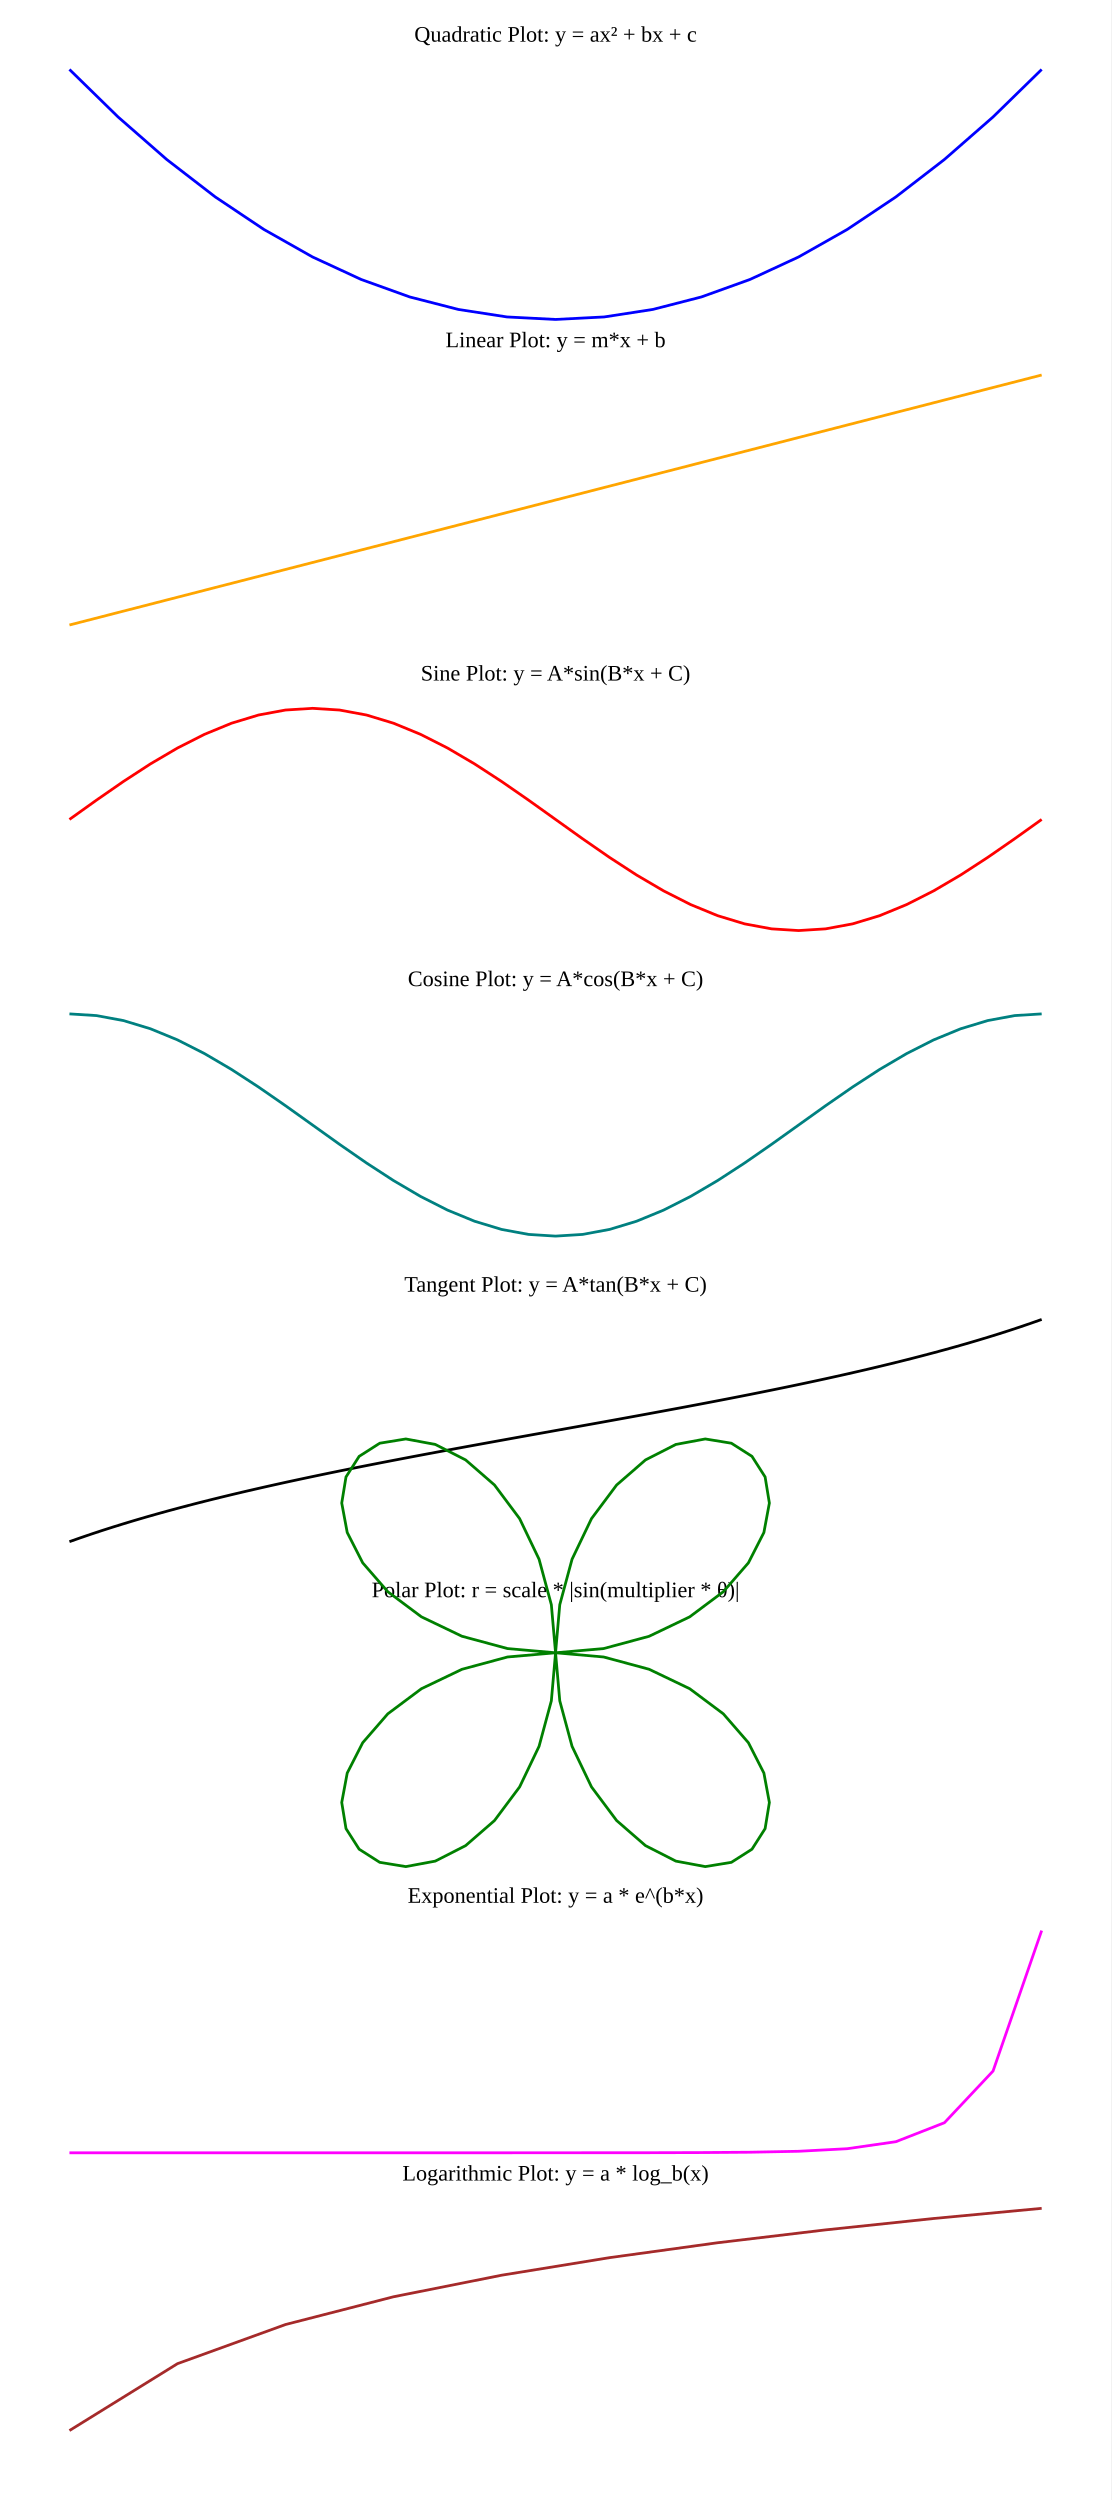
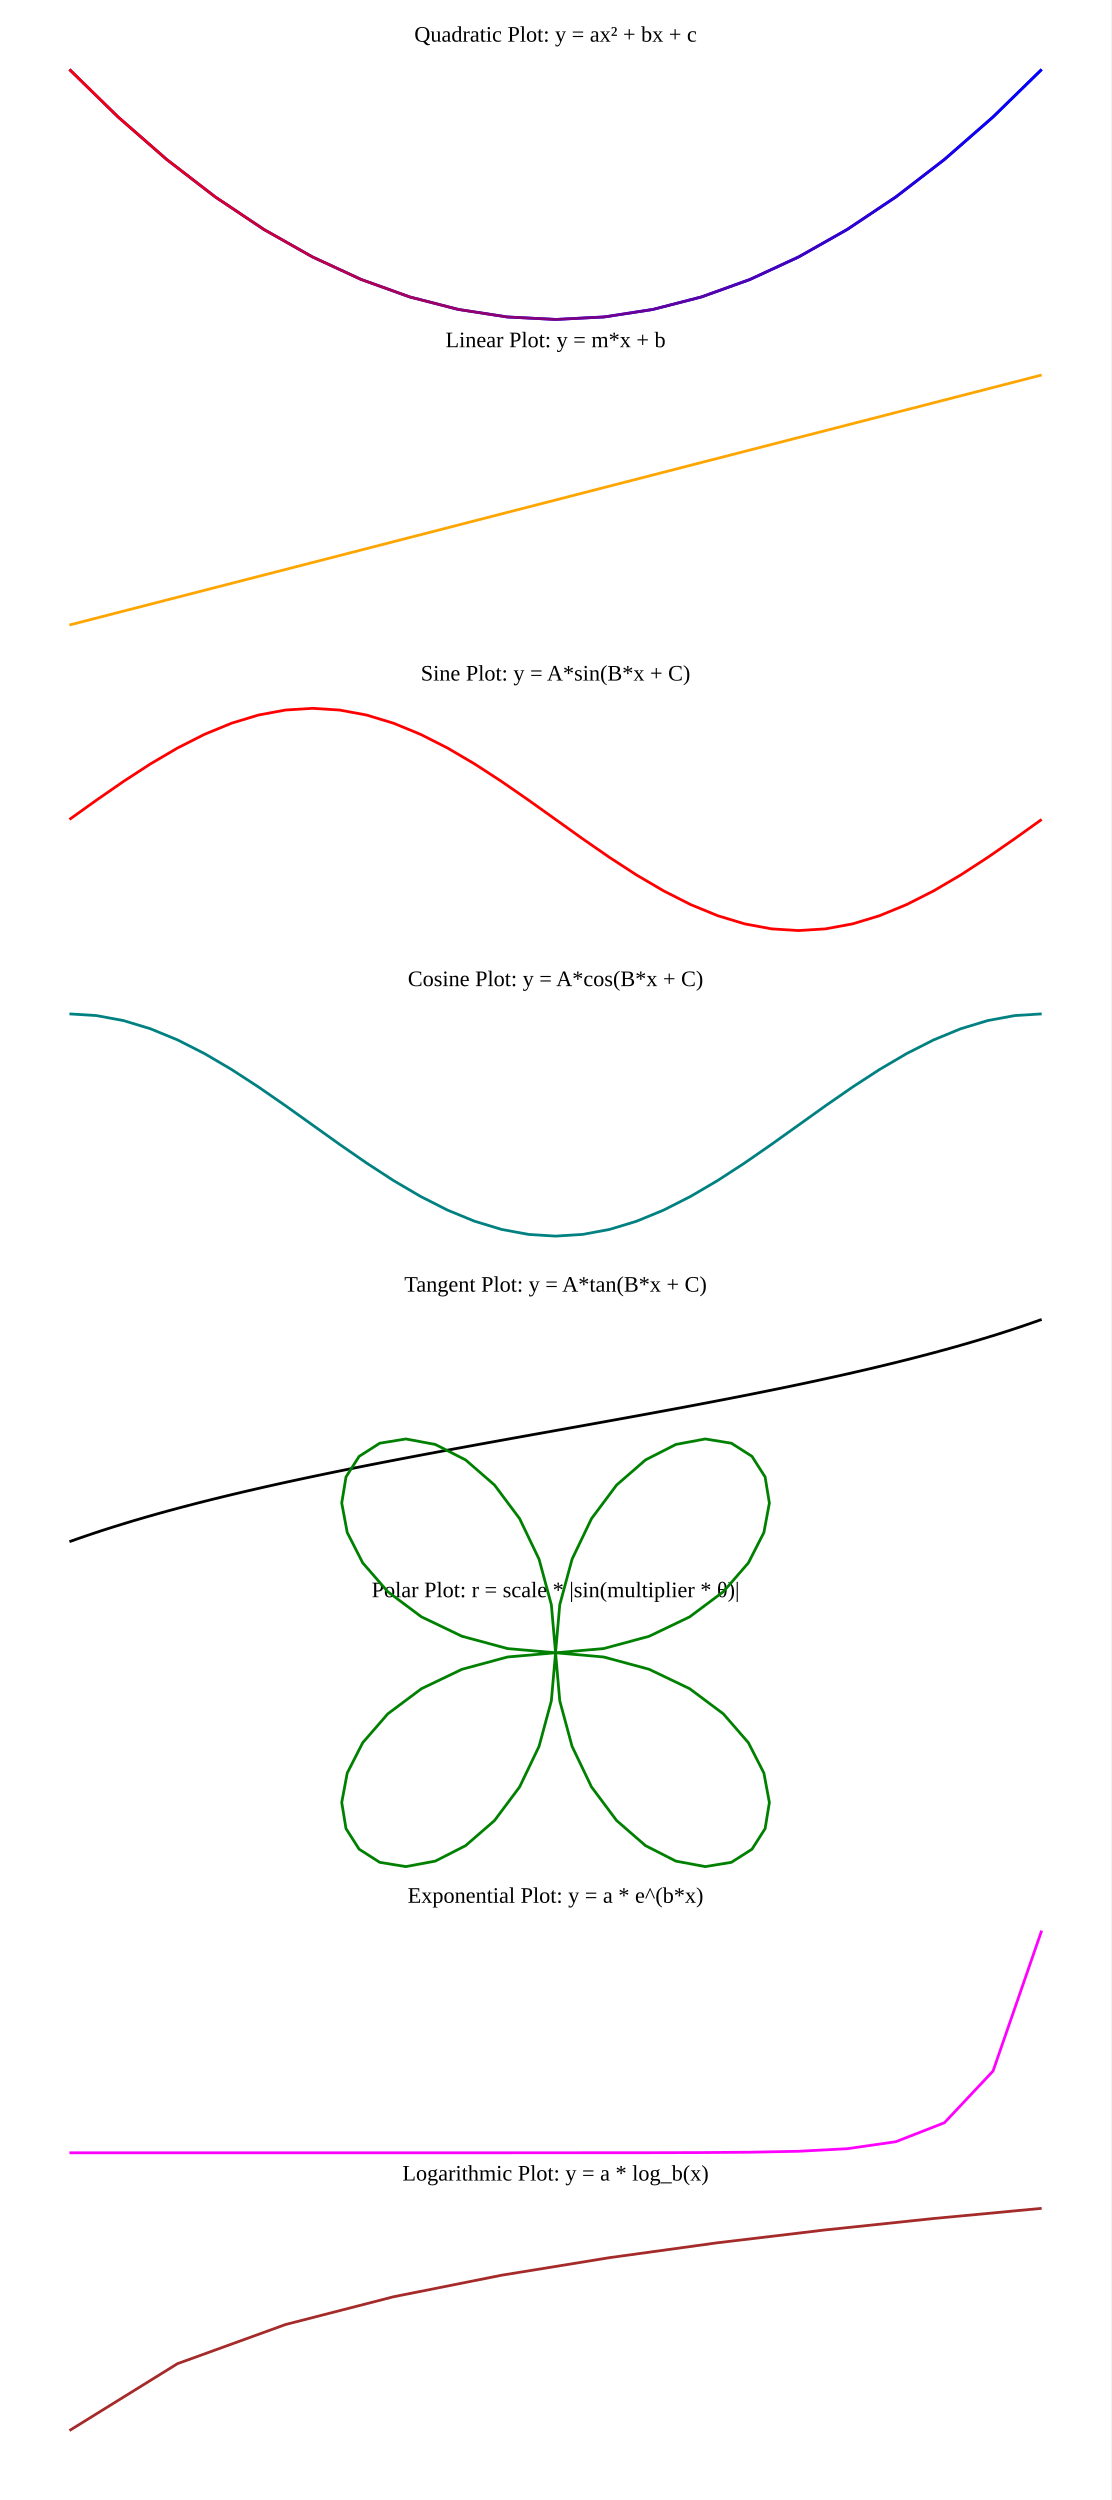
<svg xmlns="http://www.w3.org/2000/svg" width="800" height="1800" viewBox="0 0 800 1800" preserveAspectRatio="xMidYMid meet">
  <rect width="100%" height="100%" fill="white" />
  <text x="400" y="30" font-size="16" text-anchor="middle">Quadratic Plot: y = ax² + bx + c</text>
  <polyline points="50.00,50.00 85.00,84.20 120.00,114.80 155.00,141.80 190.00,165.20 225.00,185.00 260.00,201.20 295.00,213.80 330.00,222.80 365.00,228.20 400.00,230.00 435.00,228.20 470.00,222.80 505.00,213.80 540.00,201.20 575.00,185.00 610.00,165.20 645.00,141.80 680.00,114.80 715.00,84.20 750.00,50.00" fill="none" stroke="blue" stroke-width="2" />
  <text x="400" y="250" font-size="16" text-anchor="middle">Linear Plot: y = m*x + b</text>
  <polyline points="50.00,450.00 85.00,441.00 120.00,432.00 155.00,423.00 190.00,414.00 225.00,405.00 260.00,396.00 295.00,387.00 330.00,378.00 365.00,369.00 400.00,360.00 435.00,351.00 470.00,342.00 505.00,333.00 540.00,324.00 575.00,315.00 610.00,306.00 645.00,297.00 680.00,288.00 715.00,279.00 750.00,270.00" fill="none" stroke="orange" stroke-width="2" />
  <text x="400" y="490" font-size="16" text-anchor="middle">Sine Plot: y = A*sin(B*x + C)</text>
  <polyline points="50.00,590.00 69.44,576.11 88.89,562.64 108.33,550.00 127.78,538.58 147.22,528.72 166.67,520.72 186.11,514.82 205.56,511.22 225.00,510.00 244.44,511.22 263.89,514.82 283.33,520.72 302.78,528.72 322.22,538.58 341.67,550.00 361.11,562.64 380.56,576.11 400.00,590.00 419.44,603.89 438.89,617.36 458.33,630.00 477.78,641.42 497.22,651.28 516.67,659.28 536.11,665.18 555.56,668.78 575.00,670.00 594.44,668.78 613.89,665.18 633.33,659.28 652.78,651.28 672.22,641.42 691.67,630.00 711.11,617.36 730.56,603.89 750.00,590.00" fill="none" stroke="red" stroke-width="2" />
  <text x="400" y="710" font-size="16" text-anchor="middle">Cosine Plot: y = A*cos(B*x + C)</text>
  <polyline points="50.00,730.00 69.44,731.22 88.89,734.82 108.33,740.72 127.78,748.72 147.22,758.58 166.67,770.00 186.11,782.64 205.56,796.11 225.00,810.00 244.44,823.89 263.89,837.36 283.33,850.00 302.78,861.42 322.22,871.28 341.67,879.28 361.11,885.18 380.56,888.78 400.00,890.00 419.44,888.78 438.89,885.18 458.33,879.28 477.78,871.28 497.22,861.42 516.67,850.00 536.11,837.36 555.56,823.89 575.00,810.00 594.44,796.11 613.89,782.64 633.33,770.00 652.78,758.58 672.22,748.72 691.67,740.72 711.11,734.82 730.56,731.22 750.00,730.00" fill="none" stroke="teal" stroke-width="2" />
  <text x="400" y="930" font-size="16" text-anchor="middle">Tangent Plot: y = A*tan(B*x + C)</text>
  <polyline points="50.00,1110.00 57.78,1107.26 65.56,1104.60 73.33,1102.03 81.11,1099.54 88.89,1097.13 96.67,1094.78 104.44,1092.50 112.22,1090.28 120.00,1088.12 127.78,1086.02 135.56,1083.96 143.33,1081.95 151.11,1079.99 158.89,1078.07 166.67,1076.19 174.44,1074.34 182.22,1072.54 190.00,1070.76 197.78,1069.02 205.56,1067.30 213.33,1065.62 221.11,1063.96 228.89,1062.32 236.67,1060.71 244.44,1059.12 252.22,1057.55 260.00,1055.99 267.78,1054.46 275.56,1052.94 283.33,1051.44 291.11,1049.95 298.89,1048.47 306.67,1047.00 314.44,1045.55 322.22,1044.11 330.00,1042.67 337.78,1041.24 345.56,1039.82 353.33,1038.41 361.11,1037.00 368.89,1035.59 376.67,1034.19 384.44,1032.79 392.22,1031.40 400.00,1030.00 407.78,1028.60 415.56,1027.21 423.33,1025.81 431.11,1024.41 438.89,1023.00 446.67,1021.59 454.44,1020.18 462.22,1018.76 470.00,1017.33 477.78,1015.89 485.56,1014.45 493.33,1013.00 501.11,1011.53 508.89,1010.05 516.67,1008.56 524.44,1007.06 532.22,1005.54 540.00,1004.01 547.78,1002.45 555.56,1000.88 563.33,999.29 571.11,997.68 578.89,996.04 586.67,994.38 594.44,992.70 602.22,990.98 610.00,989.24 617.78,987.46 625.56,985.66 633.33,983.81 641.11,981.93 648.89,980.01 656.67,978.05 664.44,976.04 672.22,973.98 680.00,971.88 687.78,969.72 695.56,967.50 703.33,965.22 711.11,962.87 718.89,960.46 726.67,957.97 734.44,955.40 742.22,952.74 750.00,950.00" fill="none" stroke="black" stroke-width="2" />
  <text x="400" y="1150" font-size="16" text-anchor="middle">Polar Plot: r = scale * |sin(multiplier * θ)|</text>
  <polyline points="400.00,1190.00 434.60,1186.97 467.36,1178.12 496.59,1164.12 520.80,1146.03 538.85,1125.25 550.00,1103.40 553.95,1082.20 550.88,1063.40 541.42,1048.58 526.60,1039.12 507.80,1036.05 486.60,1040.00 464.75,1051.15 443.97,1069.20 425.88,1093.41 411.88,1122.64 403.03,1155.40 400.00,1190.00 396.97,1155.40 388.12,1122.64 374.12,1093.41 356.03,1069.20 335.25,1051.15 313.40,1040.00 292.20,1036.05 273.40,1039.12 258.58,1048.58 249.12,1063.40 246.05,1082.20 250.00,1103.40 261.15,1125.25 279.20,1146.03 303.41,1164.12 332.64,1178.12 365.40,1186.97 400.00,1190.00 365.40,1193.03 332.64,1201.88 303.41,1215.88 279.20,1233.97 261.15,1254.75 250.00,1276.60 246.05,1297.80 249.12,1316.60 258.58,1331.42 273.40,1340.88 292.20,1343.95 313.40,1340.00 335.25,1328.85 356.03,1310.80 374.12,1286.59 388.12,1257.36 396.97,1224.60 400.00,1190.00 403.03,1224.60 411.88,1257.36 425.88,1286.59 443.97,1310.80 464.75,1328.85 486.60,1340.00 507.80,1343.95 526.60,1340.88 541.42,1331.42 550.88,1316.60 553.95,1297.80 550.00,1276.60 538.85,1254.75 520.80,1233.97 496.59,1215.88 467.36,1201.88 434.60,1193.03 400.00,1190.00" fill="none" stroke="green" stroke-width="2" />
  <text x="400" y="1370" font-size="16" text-anchor="middle">Exponential Plot: y = a * e^(b*x)</text>
  <polyline points="50.00,1550.00 85.00,1550.00 120.00,1550.00 155.00,1550.00 190.00,1550.00 225.00,1550.00 260.00,1550.00 295.00,1550.00 330.00,1550.00 365.00,1550.00 400.00,1549.99 435.00,1549.98 470.00,1549.95 505.00,1549.85 540.00,1549.60 575.00,1548.92 610.00,1547.07 645.00,1542.03 680.00,1528.35 715.00,1491.14 750.00,1390.00" fill="none" stroke="magenta" stroke-width="2" />
  <text x="400" y="1570" font-size="16" text-anchor="middle">Logarithmic Plot: y = a * log_b(x)</text>
  <polyline points="50.00,1750.00 127.78,1701.84 205.56,1673.66 283.33,1653.67 361.11,1638.16 438.89,1625.50 516.67,1614.78 594.44,1605.51 672.22,1597.32 750.00,1590.00" fill="none" stroke="brown" stroke-width="2" />
+   <defs>
+     <linearGradient id="gradwza5jp" x1="0%" y1="0%" x2="100%" y2="0%">
+       <stop offset="0%" style="stop-color:red;stop-opacity:1" />
+       <stop offset="100%" style="stop-color:blue;stop-opacity:1" />
+     </linearGradient>
+   </defs>
+   <polyline points="50.00,50.00 85.00,84.20 120.00,114.80 155.00,141.80 190.00,165.20 225.00,185.00 260.00,201.20 295.00,213.80 330.00,222.80 365.00,228.20 400.00,230.00 435.00,228.20 470.00,222.80 505.00,213.80 540.00,201.20 575.00,185.00 610.00,165.20 645.00,141.80 680.00,114.80 715.00,84.20 750.00,50.00" fill="none" stroke="url(#gradwza5jp)" stroke-width="2" />
</svg>
